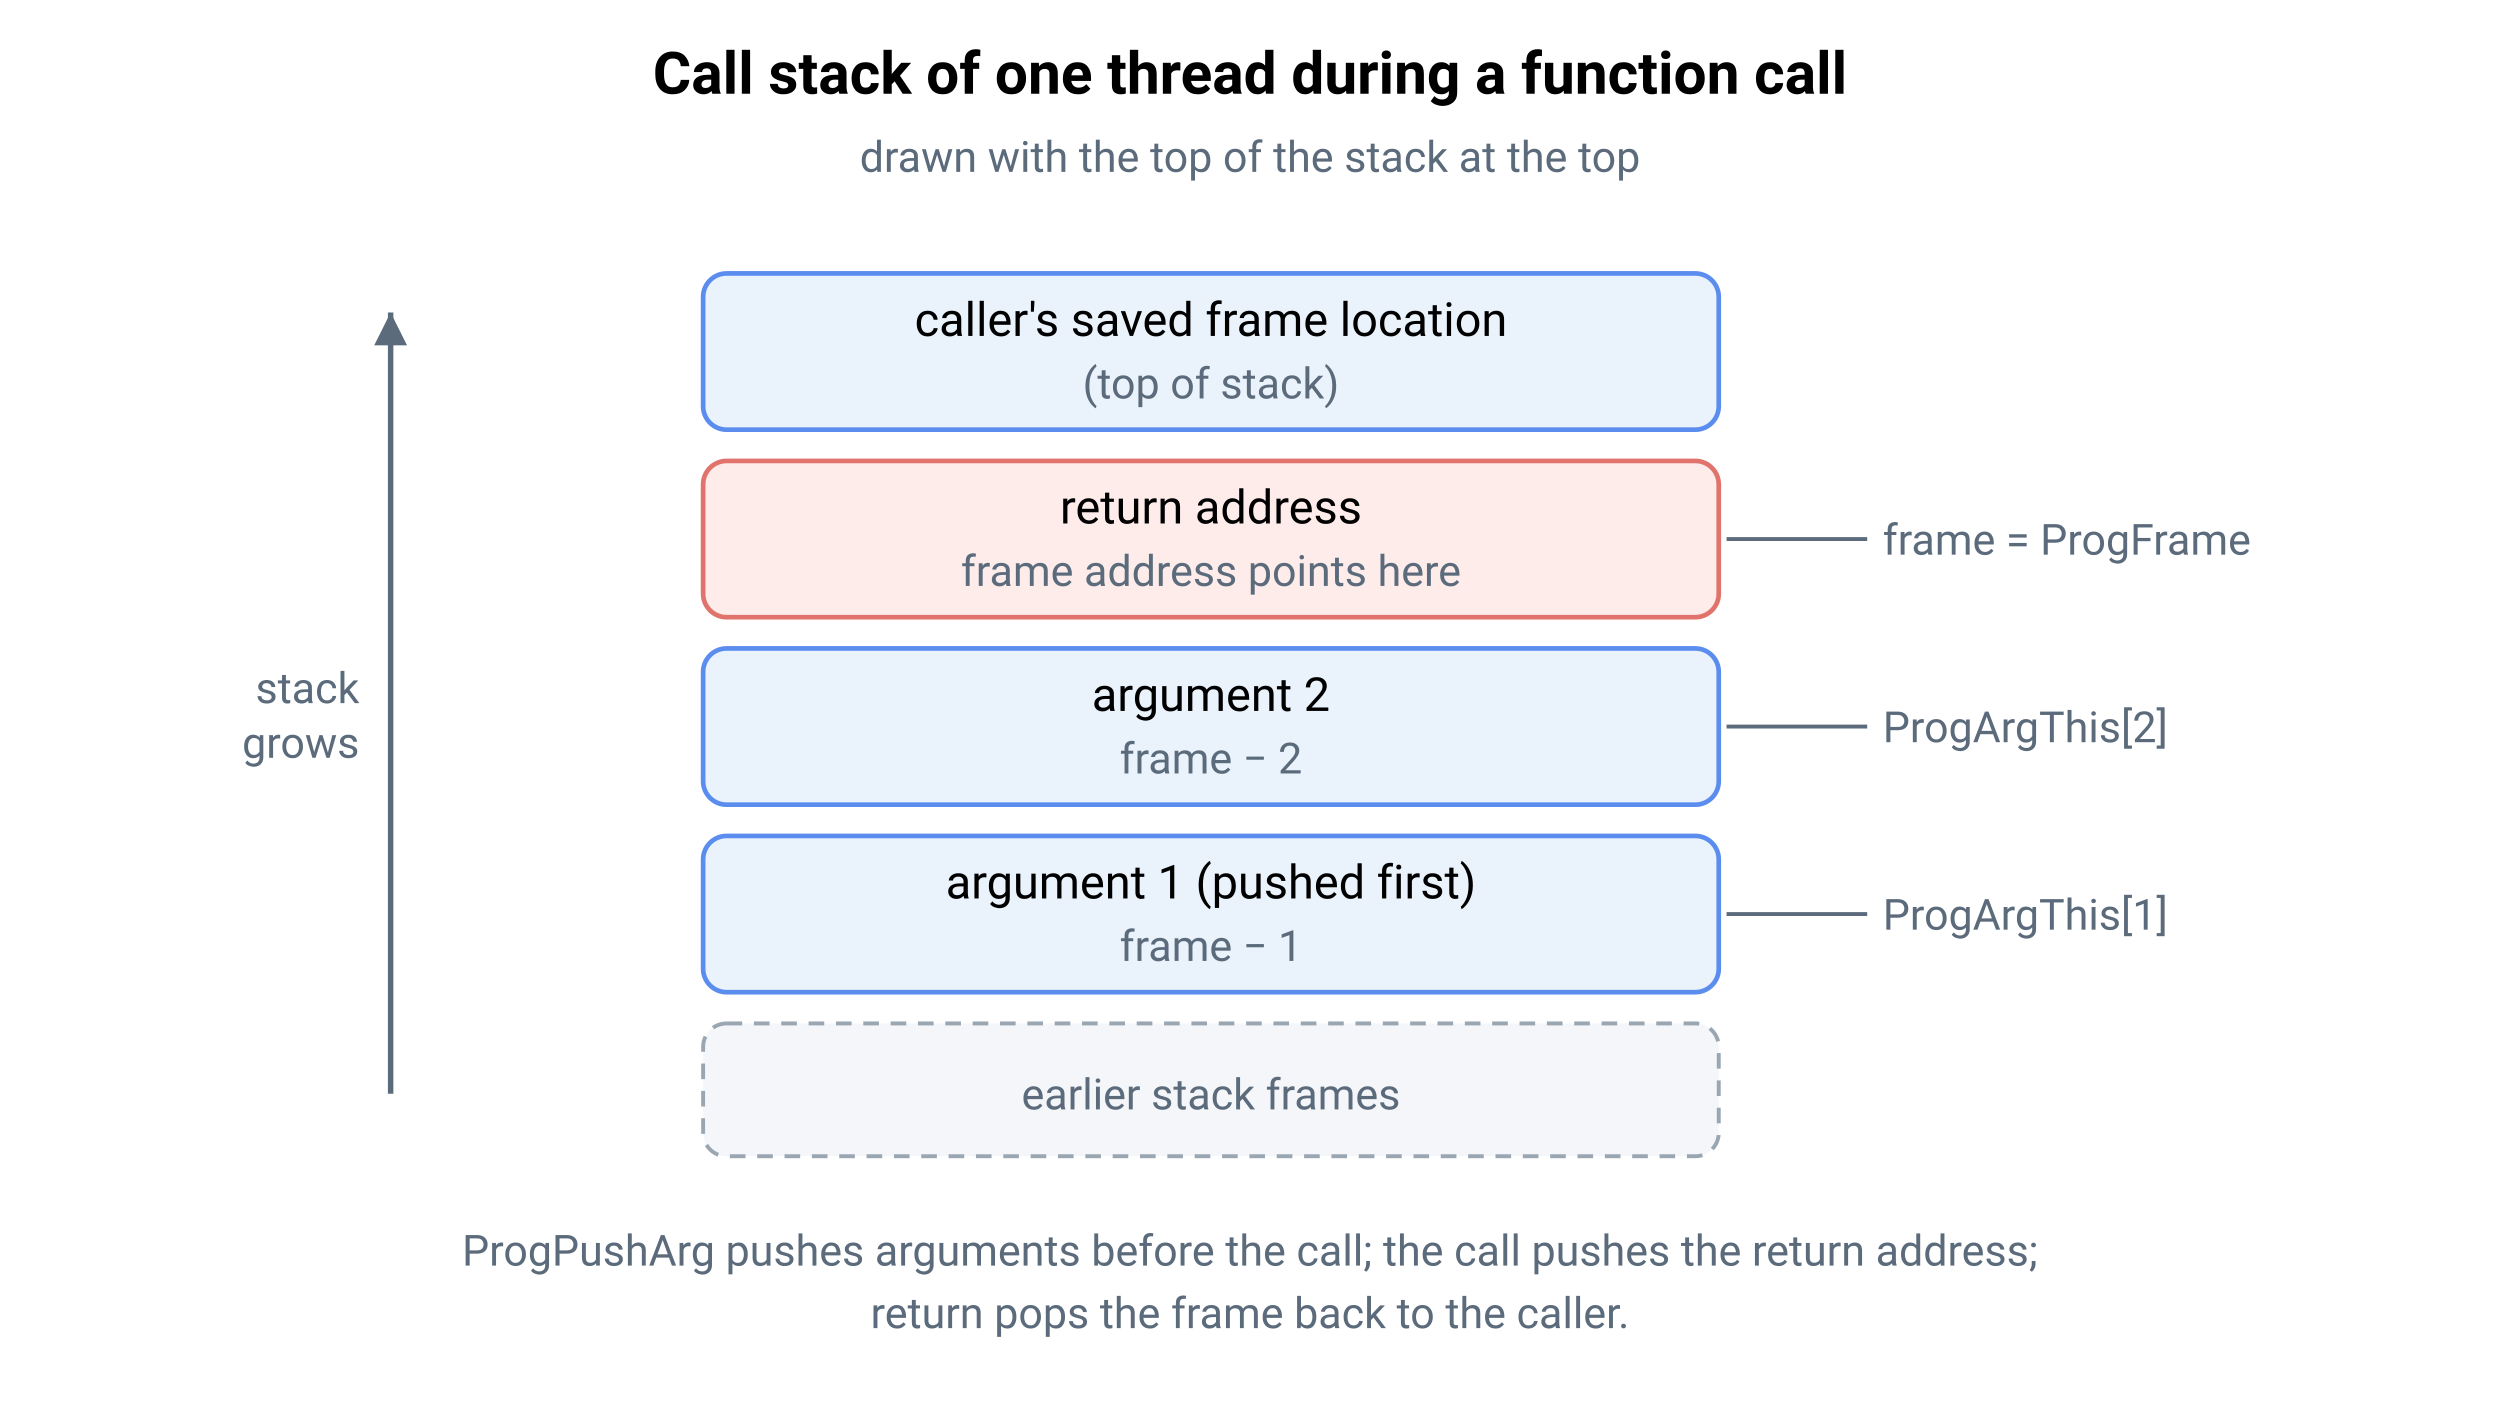
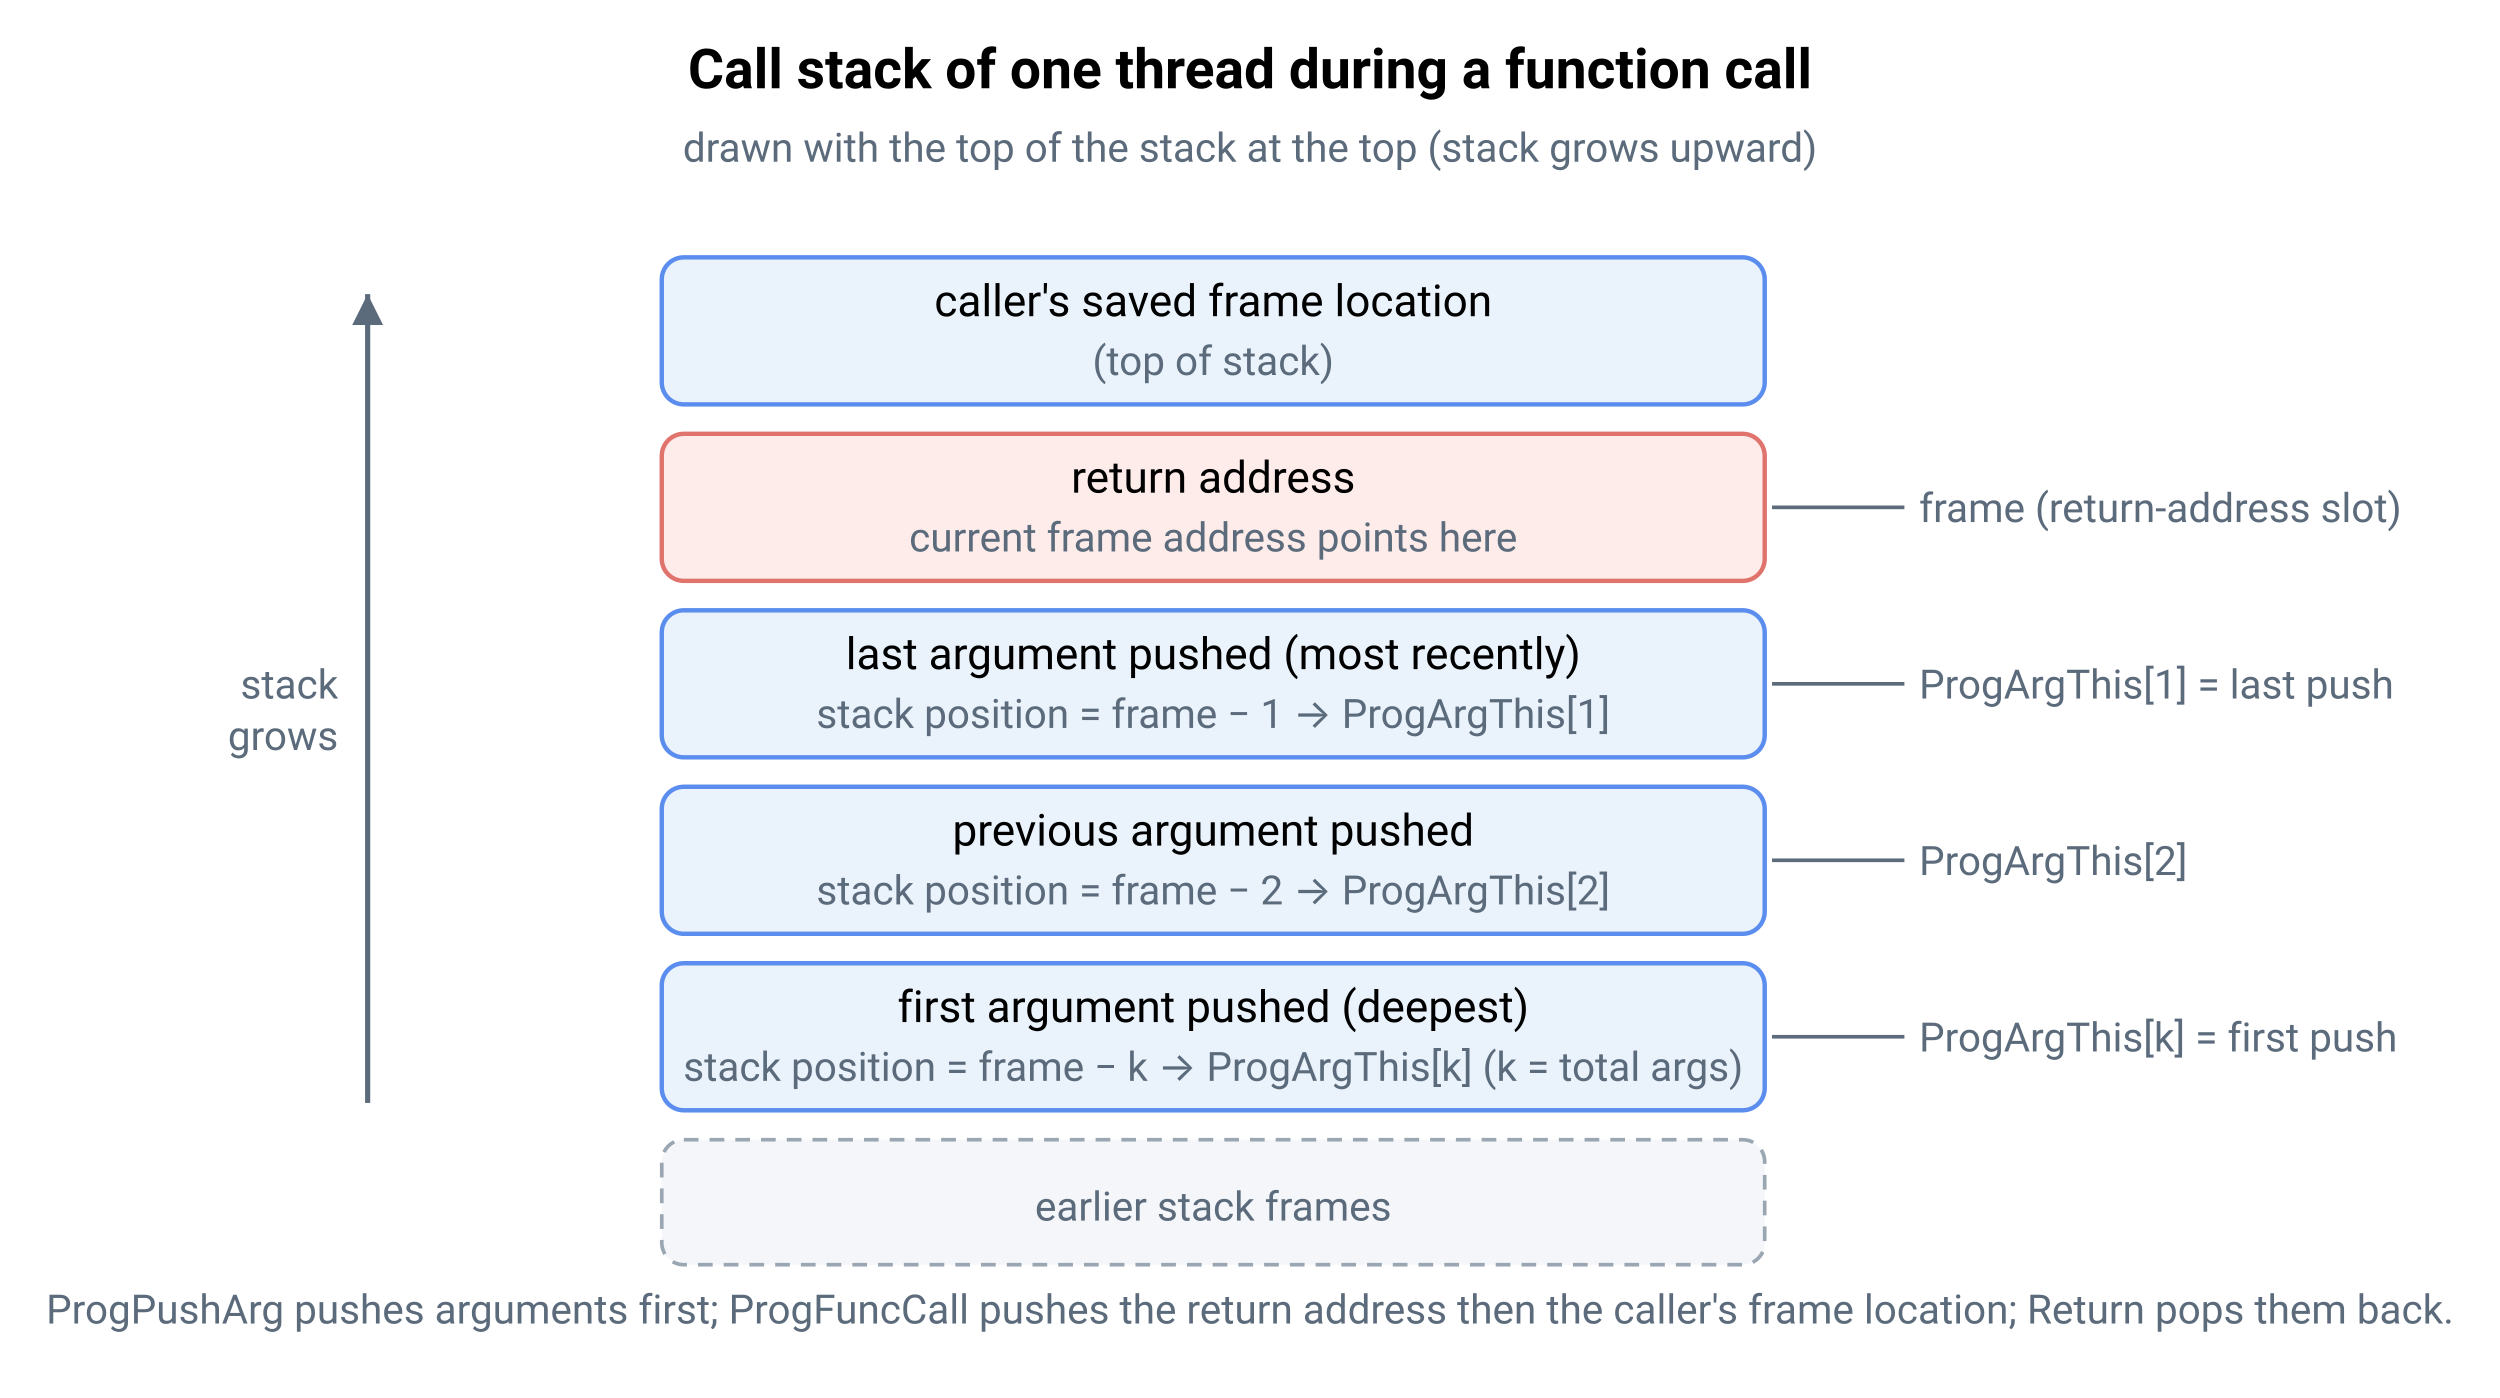
- <svg xmlns="http://www.w3.org/2000/svg" width="640" height="360" viewBox="0 0 640 360" font-family="-apple-system,Segoe UI,Roboto,sans-serif" font-size="13" role="img" aria-label="Call stack of one thread during a function call: input arguments pushed first (bottom), then return address, then caller's frame location at the top; the frame address points at the return address row, with ProgArgThis[k] = frame minus k addressing the arguments below.">
+ <svg xmlns="http://www.w3.org/2000/svg" width="680" height="380" viewBox="0 0 680 380" font-family="-apple-system,Segoe UI,Roboto,sans-serif" font-size="13" role="img" aria-label="Call stack of one thread during a function call: ProgPushArg pushes the first argument (deepest), then later arguments above it; ProgFuncCall pushes the return address and the caller's frame location on top. The current frame address points at the return-address slot. ProgArgThis[1] reads the slot immediately below the frame (most recently pushed argument); ProgArgThis[k] reads frame minus k (deeper). Return pops back to the caller.">
  <defs>
    <marker id="arrow" markerWidth="8" markerHeight="8" refX="6" refY="3" orient="auto">
      <path d="M0,0 L6,3 L0,6 Z" fill="#5b6b7b" />
    </marker>
  </defs>
-   <text x="320" y="24" text-anchor="middle" font-size="15" font-weight="bold">Call stack of one thread during a function call</text>
-   <text x="320" y="44" text-anchor="middle" font-size="11" fill="#5b6b7b">drawn with the top of the stack at the top</text>
-   <line x1="100" y1="280" x2="100" y2="80" stroke="#5b6b7b" stroke-width="1.4" marker-end="url(#arrow)" />
-   <text x="92" y="180" text-anchor="end" font-size="11" fill="#5b6b7b">stack</text>
-   <text x="92" y="194" text-anchor="end" font-size="11" fill="#5b6b7b">grows</text>
-   <rect x="180" y="70" width="260" height="40" rx="6" fill="#eaf2fb" stroke="#5b8def" stroke-width="1.2" />
-   <text x="310" y="86" text-anchor="middle" font-size="12">caller's saved frame location</text>
-   <text x="310" y="102" text-anchor="middle" font-size="11" fill="#5b6b7b">(top of stack)</text>
-   <rect x="180" y="118" width="260" height="40" rx="6" fill="#fdecea" stroke="#e0736b" stroke-width="1.2" />
-   <text x="310" y="134" text-anchor="middle" font-size="12">return address</text>
-   <text x="310" y="150" text-anchor="middle" font-size="11" fill="#5b6b7b">frame address points here</text>
-   <rect x="180" y="166" width="260" height="40" rx="6" fill="#eaf2fb" stroke="#5b8def" stroke-width="1.2" />
-   <text x="310" y="182" text-anchor="middle" font-size="12">argument 2</text>
-   <text x="310" y="198" text-anchor="middle" font-size="11" fill="#5b6b7b">frame − 2</text>
-   <rect x="180" y="214" width="260" height="40" rx="6" fill="#eaf2fb" stroke="#5b8def" stroke-width="1.2" />
-   <text x="310" y="230" text-anchor="middle" font-size="12">argument 1 (pushed first)</text>
-   <text x="310" y="246" text-anchor="middle" font-size="11" fill="#5b6b7b">frame − 1</text>
-   <rect x="180" y="262" width="260" height="34" rx="6" fill="#f4f6f9" stroke="#9aa6b1" stroke-width="1" stroke-dasharray="4,3" />
-   <text x="310" y="284" text-anchor="middle" font-size="11" fill="#5b6b7b">earlier stack frames</text>
-   <line x1="442" y1="138" x2="478" y2="138" stroke="#5b6b7b" stroke-width="1" />
-   <text x="482" y="142" font-size="11" fill="#5b6b7b">frame = ProgFrame</text>
-   <line x1="442" y1="186" x2="478" y2="186" stroke="#5b6b7b" stroke-width="1" />
-   <text x="482" y="190" font-size="11" fill="#5b6b7b">ProgArgThis[2]</text>
-   <line x1="442" y1="234" x2="478" y2="234" stroke="#5b6b7b" stroke-width="1" />
-   <text x="482" y="238" font-size="11" fill="#5b6b7b">ProgArgThis[1]</text>
-   <text x="320" y="324" text-anchor="middle" font-size="11" fill="#5b6b7b">ProgPushArg pushes arguments before the call; the call pushes the return address;</text>
-   <text x="320" y="340" text-anchor="middle" font-size="11" fill="#5b6b7b">return pops the frame back to the caller.</text>
+   <text x="340" y="24" text-anchor="middle" font-size="15" font-weight="bold">Call stack of one thread during a function call</text>
+   <text x="340" y="44" text-anchor="middle" font-size="11" fill="#5b6b7b">drawn with the top of the stack at the top (stack grows upward)</text>
+   <line x1="100" y1="300" x2="100" y2="80" stroke="#5b6b7b" stroke-width="1.4" marker-end="url(#arrow)" />
+   <text x="92" y="190" text-anchor="end" font-size="11" fill="#5b6b7b">stack</text>
+   <text x="92" y="204" text-anchor="end" font-size="11" fill="#5b6b7b">grows</text>
+   <rect x="180" y="70" width="300" height="40" rx="6" fill="#eaf2fb" stroke="#5b8def" stroke-width="1.2" />
+   <text x="330" y="86" text-anchor="middle" font-size="12">caller's saved frame location</text>
+   <text x="330" y="102" text-anchor="middle" font-size="11" fill="#5b6b7b">(top of stack)</text>
+   <rect x="180" y="118" width="300" height="40" rx="6" fill="#fdecea" stroke="#e0736b" stroke-width="1.2" />
+   <text x="330" y="134" text-anchor="middle" font-size="12">return address</text>
+   <text x="330" y="150" text-anchor="middle" font-size="11" fill="#5b6b7b">current frame address points here</text>
+   <rect x="180" y="166" width="300" height="40" rx="6" fill="#eaf2fb" stroke="#5b8def" stroke-width="1.2" />
+   <text x="330" y="182" text-anchor="middle" font-size="12">last argument pushed (most recently)</text>
+   <text x="330" y="198" text-anchor="middle" font-size="11" fill="#5b6b7b">stack position = frame − 1 → ProgArgThis[1]</text>
+   <rect x="180" y="214" width="300" height="40" rx="6" fill="#eaf2fb" stroke="#5b8def" stroke-width="1.2" />
+   <text x="330" y="230" text-anchor="middle" font-size="12">previous argument pushed</text>
+   <text x="330" y="246" text-anchor="middle" font-size="11" fill="#5b6b7b">stack position = frame − 2 → ProgArgThis[2]</text>
+   <rect x="180" y="262" width="300" height="40" rx="6" fill="#eaf2fb" stroke="#5b8def" stroke-width="1.2" />
+   <text x="330" y="278" text-anchor="middle" font-size="12">first argument pushed (deepest)</text>
+   <text x="330" y="294" text-anchor="middle" font-size="11" fill="#5b6b7b">stack position = frame − k → ProgArgThis[k]  (k = total args)</text>
+   <rect x="180" y="310" width="300" height="34" rx="6" fill="#f4f6f9" stroke="#9aa6b1" stroke-width="1" stroke-dasharray="4,3" />
+   <text x="330" y="332" text-anchor="middle" font-size="11" fill="#5b6b7b">earlier stack frames</text>
+   <line x1="482" y1="138" x2="518" y2="138" stroke="#5b6b7b" stroke-width="1" />
+   <text x="522" y="142" font-size="11" fill="#5b6b7b">frame (return-address slot)</text>
+   <line x1="482" y1="186" x2="518" y2="186" stroke="#5b6b7b" stroke-width="1" />
+   <text x="522" y="190" font-size="11" fill="#5b6b7b">ProgArgThis[1] = last push</text>
+   <line x1="482" y1="234" x2="518" y2="234" stroke="#5b6b7b" stroke-width="1" />
+   <text x="522" y="238" font-size="11" fill="#5b6b7b">ProgArgThis[2]</text>
+   <line x1="482" y1="282" x2="518" y2="282" stroke="#5b6b7b" stroke-width="1" />
+   <text x="522" y="286" font-size="11" fill="#5b6b7b">ProgArgThis[k] = first push</text>
+   <text x="340" y="360" text-anchor="middle" font-size="11" fill="#5b6b7b">ProgPushArg pushes arguments first; ProgFuncCall pushes the return address then the caller's frame location; Return pops them back.</text>
</svg>
